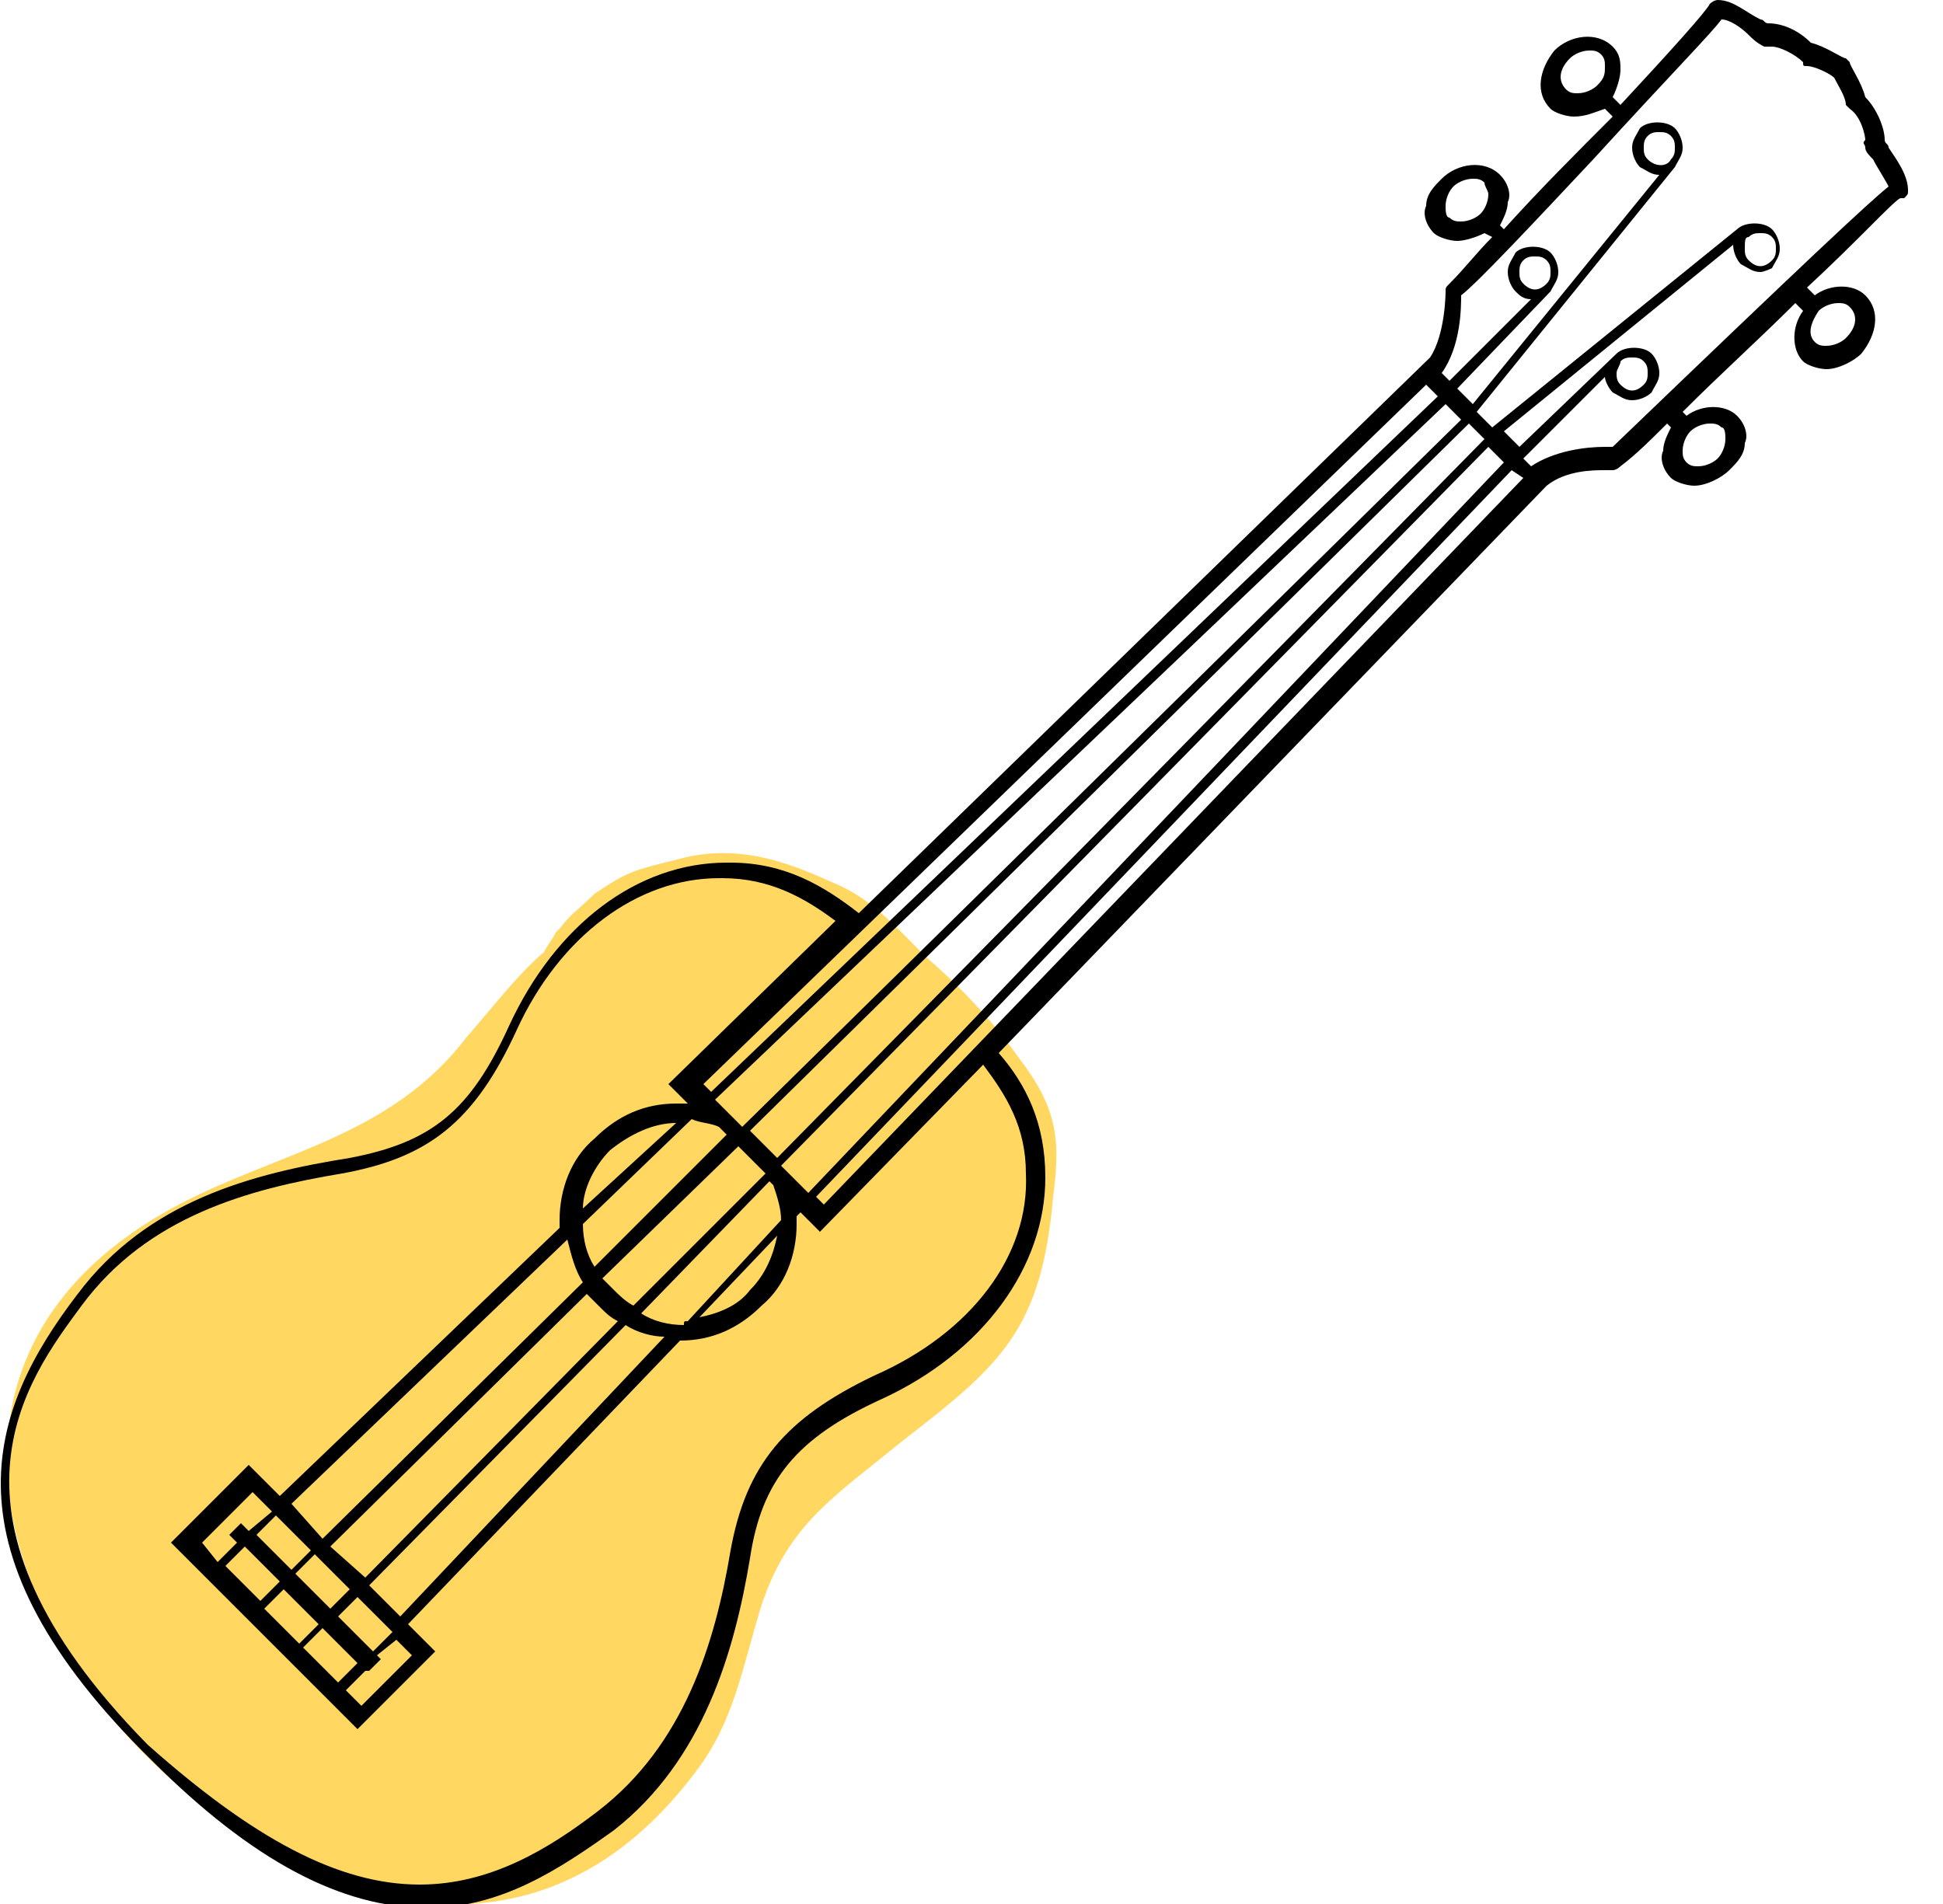
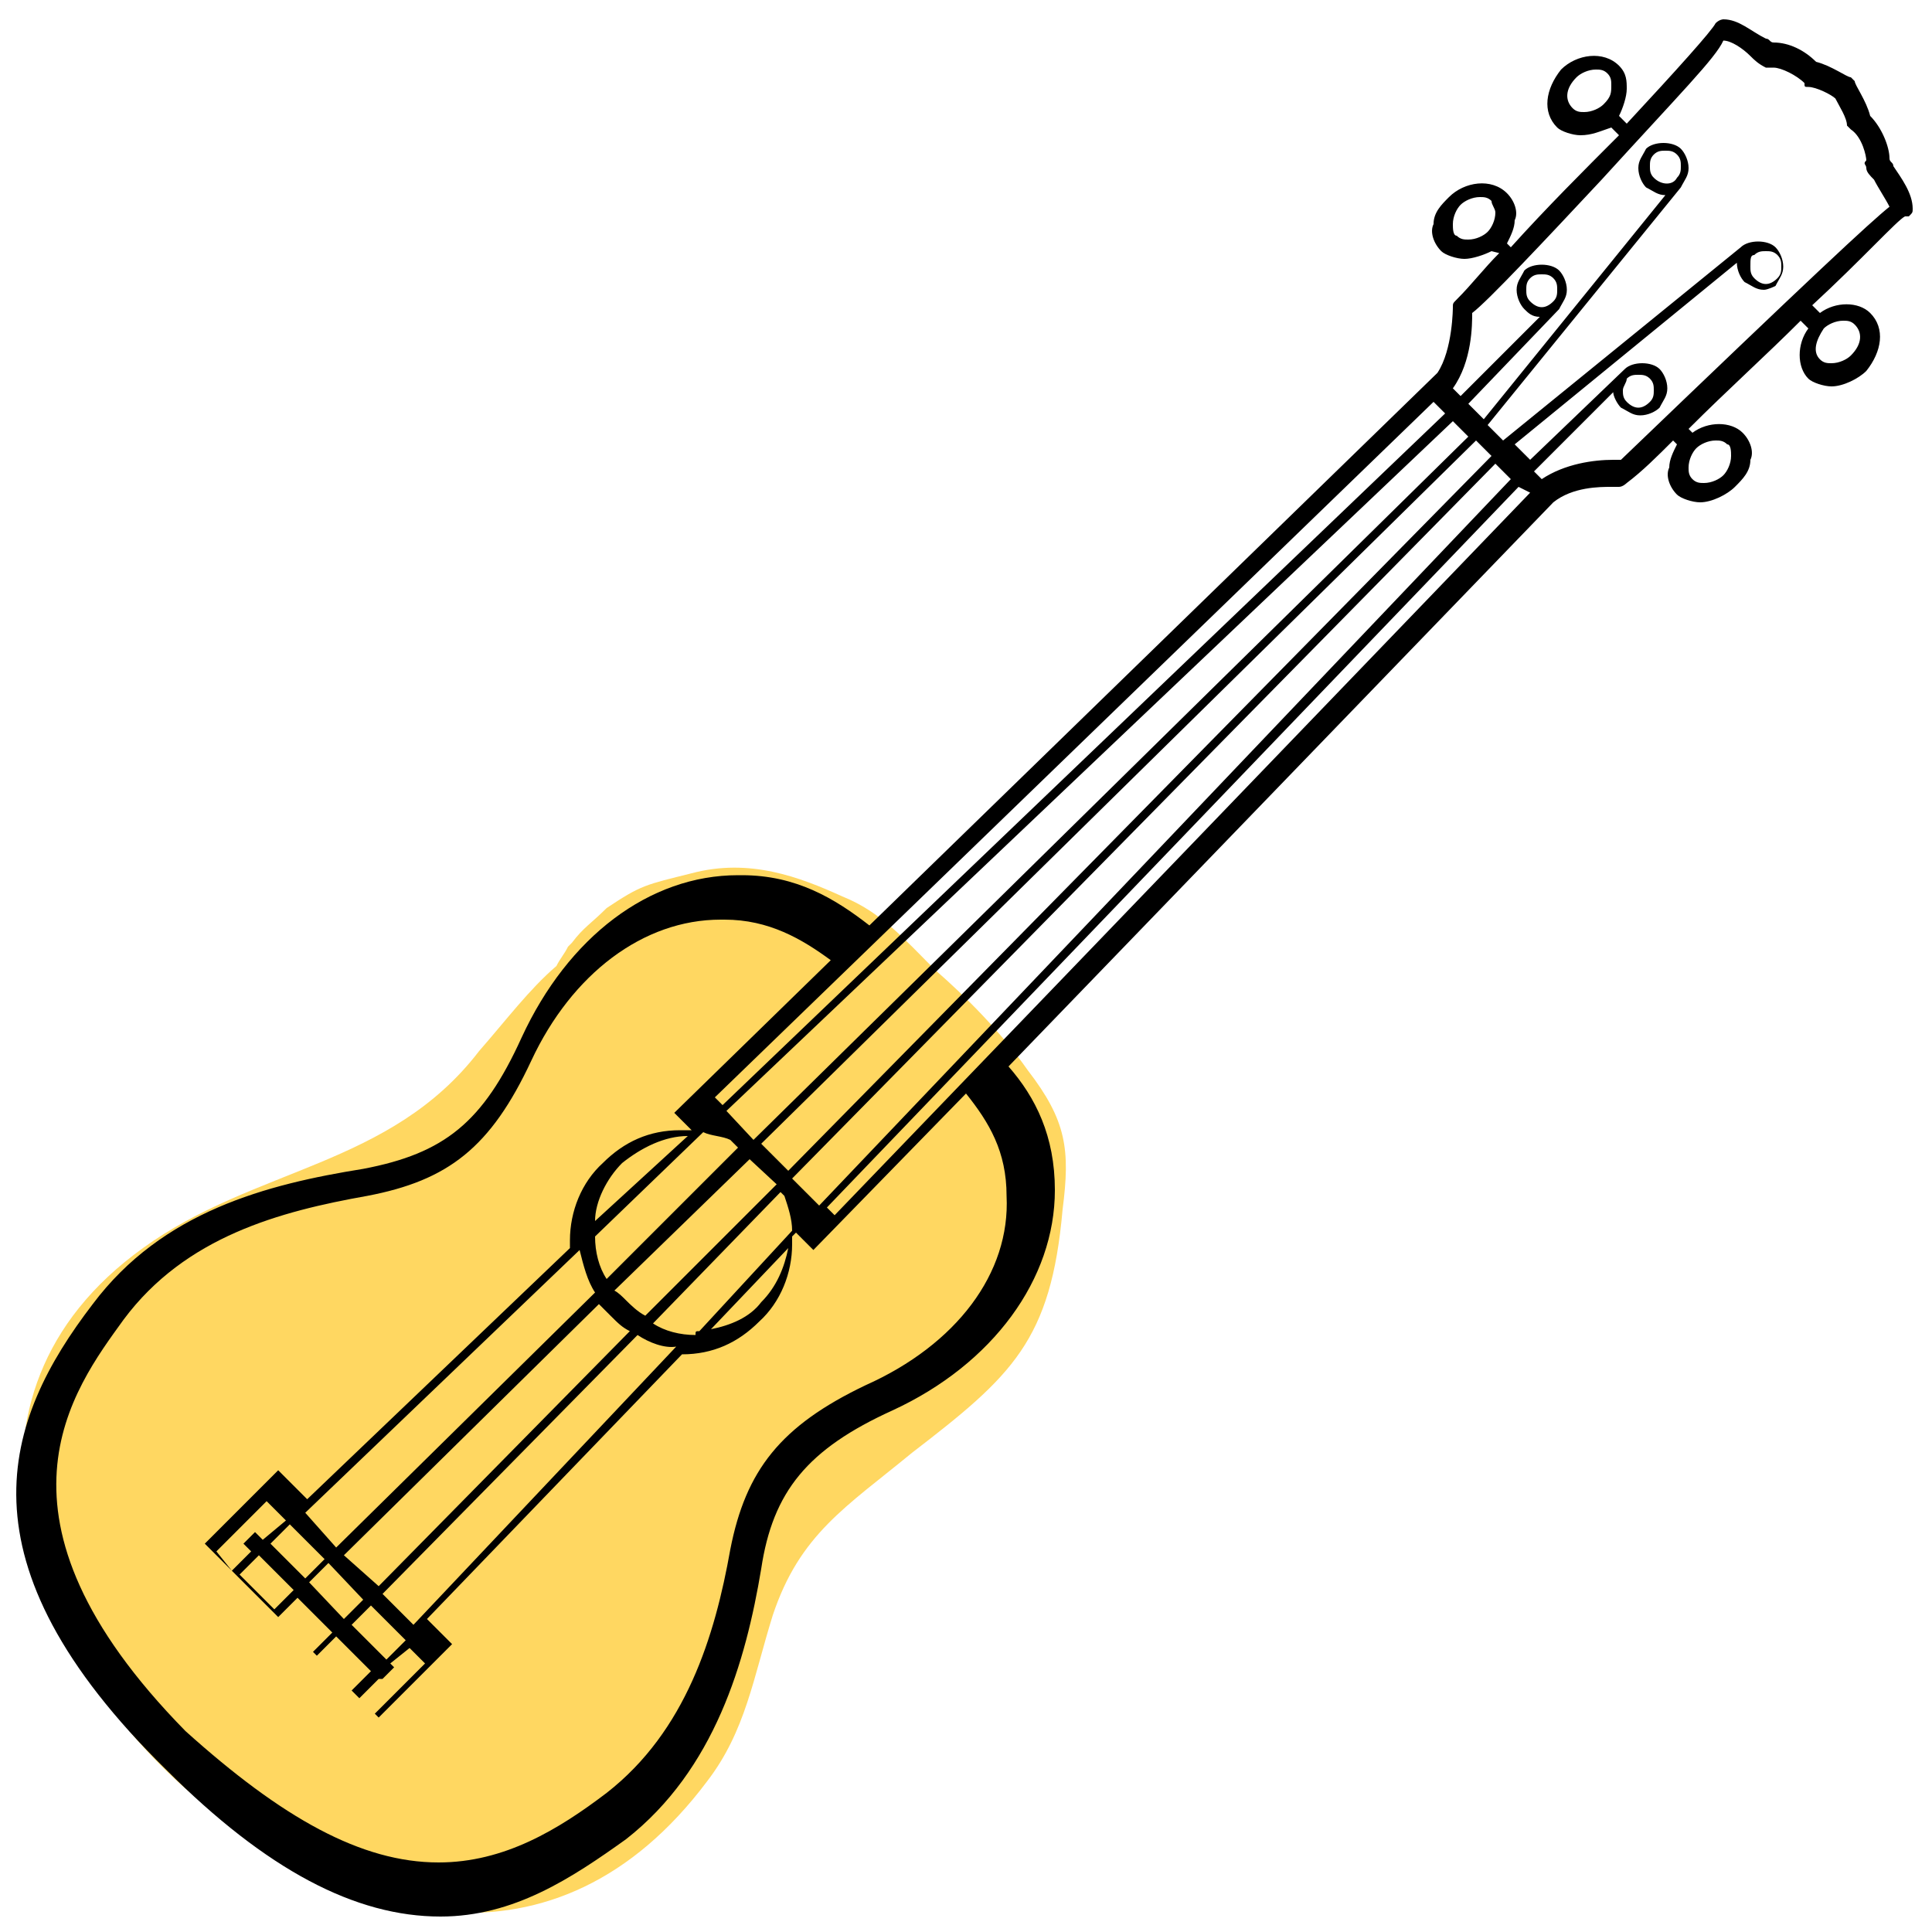
- <svg xmlns="http://www.w3.org/2000/svg" version="1.1" x="0px" y="0px" viewBox="0 0 50 49" style="enable-background:new 0 0 50 49;" xml:space="preserve">
+ <svg xmlns="http://www.w3.org/2000/svg" version="1.1" id="Layer_1" x="0px" y="0px" viewBox="0 0 100 100" style="enable-background:new 0 0 100 100;" xml:space="preserve">
  <style type="text/css">
	.st0{fill:#FFD761;}
</style>
  <g id="colour">
-     <path class="st0" d="M26.2,27.2c-0.7-1-1.6-1.9-2.4-2.6c-0.8-0.8-1.4-1.5-2.4-1.9c-1.1-0.5-2.4-1-3.9-0.6c-1.2,0.3-1.3,0.3-2.2,0.9   c-0.4,0.4-0.6,0.5-0.9,0.9l-0.1,0.1c-0.1,0.2-0.2,0.3-0.3,0.5c-0.7,0.6-1.3,1.4-2,2.2c-2.3,3-5.8,3-8.7,5.1   c-5.3,3.8-3.1,10.2,1,13.9c4.2,3.7,9.7,5.1,13.6-0.1c1-1.3,1.2-2.7,1.7-4.3c0.7-2.1,1.9-2.8,3.6-4.2c2.6-2,3.6-2.9,3.9-6.3   C27.3,29.3,27.2,28.5,26.2,27.2z" />
+     <path class="st0" d="M53.2,55.4c-1.4-2-3.2-3.8-4.8-5.2c-1.6-1.6-2.8-3-4.8-3.8c-2.2-1-4.8-2-7.8-1.2c-2.4,0.6-2.6,0.6-4.4,1.8   c-0.8,0.8-1.2,1-1.8,1.8L29.4,49c-0.2,0.4-0.4,0.6-0.6,1c-1.4,1.2-2.6,2.8-4,4.4c-4.6,6-11.6,6-17.4,10.2   c-10.6,7.6-6.2,20.4,2,27.8c8.4,7.4,19.4,10.2,27.2-0.2c2-2.6,2.4-5.4,3.4-8.6c1.4-4.2,3.8-5.6,7.2-8.4c5.2-4,7.2-5.8,7.8-12.6   C55.4,59.5,55.2,58,53.2,55.4z" />
  </g>
-   <g id="Layer_1">
-     <path d="M2,33.3c1.8-2.4,4.5-3.1,7-3.5c2.1-0.4,3.1-1.2,4.1-3.4c1.2-2.6,3.3-4.2,5.6-4.2l0.1,0c1.4,0,2.4,0.6,3.3,1.3L36.8,9.2l0,0   c0.4-0.6,0.4-1.7,0.4-1.7c0-0.1,0-0.1,0.1-0.2c0.4-0.4,0.7-0.8,1.1-1.2L38.2,6c-0.2,0.1-0.5,0.2-0.7,0.2c-0.2,0-0.5-0.1-0.6-0.2   c-0.2-0.2-0.3-0.5-0.2-0.7c0-0.3,0.2-0.5,0.4-0.7c0.4-0.4,1.1-0.5,1.5-0.1c0.2,0.2,0.3,0.5,0.2,0.7c0,0.2-0.1,0.4-0.2,0.6l0.1,0.1   c0.9-1,1.9-2,2.8-2.9l-0.2-0.2C41,2.9,40.8,3,40.5,3c-0.2,0-0.5-0.1-0.6-0.2c-0.4-0.4-0.3-1,0.1-1.5c0.4-0.4,1.1-0.5,1.5-0.1   c0.2,0.2,0.2,0.4,0.2,0.6c0,0.2-0.1,0.5-0.2,0.7l0.2,0.2C43,1.3,43.9,0.3,44,0.1C44.1,0,44.2,0,44.2,0c0.4,0,0.7,0.3,1.1,0.5   c0.1,0,0.1,0.1,0.2,0.1c0.4,0,0.8,0.2,1.1,0.5c0.4,0.1,0.8,0.4,0.9,0.4c0,0,0,0,0.1,0.1c0,0.1,0.3,0.5,0.4,0.9   c0.3,0.3,0.5,0.8,0.5,1.1c0,0.1,0.1,0.1,0.1,0.2c0.2,0.3,0.5,0.7,0.5,1.1c0,0.1,0,0.1-0.1,0.2c0,0,0,0-0.1,0   c-0.2,0.1-1.1,1.1-2.4,2.3l0.2,0.2c0.4-0.3,1-0.3,1.3,0c0.4,0.4,0.3,1-0.1,1.5c-0.2,0.2-0.6,0.4-0.9,0.4c-0.2,0-0.5-0.1-0.6-0.2   c-0.3-0.3-0.3-0.9,0-1.3l-0.2-0.2c-0.9,0.9-1.9,1.8-2.9,2.8l0.1,0.1c0.4-0.3,1-0.3,1.3,0c0.2,0.2,0.3,0.5,0.2,0.7   c0,0.3-0.2,0.5-0.4,0.7c-0.2,0.2-0.6,0.4-0.9,0.4c-0.2,0-0.5-0.1-0.6-0.2c-0.2-0.2-0.3-0.5-0.2-0.7c0-0.2,0.1-0.4,0.2-0.6l-0.1-0.1   c-0.4,0.4-0.8,0.8-1.2,1.1c0,0-0.1,0.1-0.2,0.1c0,0,0.1,0-0.2,0c-0.3,0-1,0-1.5,0.4l0,0L25.7,27.1c0.7,0.8,1.2,1.8,1.2,3.2   c0,2.3-1.6,4.5-4.2,5.7c-2.2,1-3.1,2.1-3.4,4.1c-0.4,2.4-1.2,5.2-3.5,7c-1.4,1-2.9,2-4.8,2c-2.2,0-4.5-1.2-7.1-3.8   C-1.6,39.9-0.3,36.3,2,33.3z M10.8,48.5c1.8,0,3.3-0.9,4.6-1.9c2.2-1.7,3-4.3,3.4-6.7c0.4-2.2,1.4-3.4,3.7-4.5   c2.5-1.1,4-3.1,3.9-5.2c0-1.2-0.5-2-1.1-2.8l-4.2,4.3l-0.5-0.5l-0.1,0.1c0,0.1,0,0.1,0,0.2c0,0.8-0.3,1.6-0.9,2.1   c-0.6,0.6-1.3,0.9-2.1,0.9c0,0,0,0,0,0l-7,7.3l0.7,0.7l-2,2l-4.8-4.8l2-2l0.8,0.8l7.2-6.9c0-0.1,0-0.1,0-0.2c0-0.8,0.3-1.6,0.9-2.1   c0.6-0.6,1.3-0.9,2.1-0.9c0.1,0,0.2,0,0.3,0l-0.5-0.5l4.3-4.2c-0.8-0.6-1.7-1.1-2.9-1.1l-0.1,0c-2.1,0-4.1,1.5-5.2,3.9   c-1.1,2.4-2.3,3.3-4.5,3.7c-2.4,0.4-5,1.1-6.7,3.4c-1.4,1.9-4.1,5.4,1.7,11.3C6.5,47.3,8.7,48.5,10.8,48.5z M41.5,11.5   c5.1-4.9,6.6-6.3,7.1-6.7c-0.1-0.2-0.3-0.5-0.4-0.7C48.1,4,48,3.9,48,3.8c0-0.1-0.1-0.1,0-0.2c0-0.1-0.1-0.6-0.4-0.8   c0,0-0.1-0.1-0.1-0.1c0-0.2-0.2-0.5-0.3-0.7c-0.1-0.1-0.5-0.3-0.7-0.3c-0.1,0-0.1,0-0.1-0.1c-0.2-0.2-0.6-0.4-0.8-0.4c0,0,0,0,0,0   c-0.1,0-0.1,0-0.2,0C45.2,1.1,45.1,1,45,0.9c-0.2-0.2-0.5-0.4-0.7-0.4C44,0.9,43.1,1.8,41,4.1c-1.5,1.6-3,3.2-3.4,3.5   c0,0.3,0,1.3-0.5,2l0.2,0.2l2.1-2.1c-0.2,0-0.3-0.1-0.4-0.2c-0.1-0.1-0.2-0.3-0.2-0.5c0-0.2,0.1-0.3,0.2-0.5c0.2-0.2,0.7-0.2,0.9,0   c0.1,0.1,0.2,0.3,0.2,0.5c0,0.2-0.1,0.3-0.2,0.5l0,0c0,0,0,0,0,0c0,0,0,0,0,0L37.5,10l0.3,0.3l0.1,0.1l4.8-5.9   c-0.2,0-0.3-0.1-0.5-0.2c-0.1-0.1-0.2-0.3-0.2-0.5c0-0.2,0.1-0.3,0.2-0.5c0.2-0.2,0.7-0.2,0.9,0c0.1,0.1,0.2,0.3,0.2,0.5   c0,0.2-0.1,0.3-0.2,0.5l0,0l-5.1,6.3l0.4,0.4l6.3-5.1l0,0c0.2-0.2,0.7-0.2,0.9,0c0.1,0.1,0.2,0.3,0.2,0.5c0,0.2-0.1,0.3-0.2,0.5   C45.6,6.9,45.4,7,45.3,7c-0.2,0-0.3-0.1-0.5-0.2c-0.1-0.1-0.2-0.3-0.2-0.5l-5.9,4.8l0.4,0.4l2.5-2.4l0,0c0.2-0.2,0.7-0.2,0.9,0   c0.1,0.1,0.2,0.3,0.2,0.5c0,0.2-0.1,0.3-0.2,0.5c-0.1,0.1-0.3,0.2-0.5,0.2c-0.2,0-0.3-0.1-0.5-0.2c-0.1-0.1-0.2-0.3-0.2-0.4   l-2.1,2.1l0.2,0.2c0.6-0.4,1.4-0.5,1.9-0.5C41.4,11.5,41.4,11.5,41.5,11.5z M15,31.5c0,0.4,0.1,0.8,0.3,1.1l3.4-3.4l-0.2-0.2   c-0.2-0.1-0.5-0.1-0.7-0.2L15,31.5z M17.4,28.9c-0.6,0-1.2,0.3-1.7,0.7c-0.4,0.4-0.7,1-0.7,1.5L17.4,28.9z M5.6,40.2l0.5-0.5   l-0.2-0.2l0.3-0.3l0.2,0.2L7,38.9l-0.5-0.5l-1.3,1.3L5.6,40.2z M6.7,41.2l0.5-0.5l-0.9-0.9l-0.5,0.5L6.7,41.2z M8.5,41.4L9,40.9   l-0.9-0.9l-0.5,0.5L8.5,41.4z M8.7,41.6l0.9,0.9l0.5-0.5l-0.9-0.9L8.7,41.6z M9.7,42.6l0.1,0.1l-0.3,0.3L9.4,43l-0.5,0.5l0.4,0.4   l1.3-1.3l-0.4-0.4L9.7,42.6z M9.2,42.8l-0.9-0.9l-0.5,0.5l0.9,0.9L9.2,42.8z M8.2,41.8l-0.9-0.9l-0.5,0.5l0.9,0.9L8.2,41.8z    M6.6,39.5l0.9,0.9L8,39.9l-0.9-0.9L6.6,39.5z M9.4,40.6l6.5-6.6c-0.2-0.1-0.3-0.2-0.5-0.4c-0.1-0.1-0.2-0.2-0.3-0.3l-6.6,6.5   L9.4,40.6z M17.7,34l2.4-2.6c0-0.3-0.1-0.6-0.2-0.9l-0.1-0.1l-3.3,3.4c0.3,0.2,0.7,0.3,1.1,0.3C17.6,34,17.6,34,17.7,34z M18,33.9   c0.5-0.1,1-0.3,1.3-0.7c0.4-0.4,0.6-0.9,0.7-1.4L18,33.9z M38.2,11.3l-0.4-0.4L19.3,29.1l0.7,0.7L38.2,11.3z M15.8,33.2   c0.1,0.1,0.3,0.3,0.5,0.4l3.4-3.4l-0.7-0.7l-3.5,3.4C15.6,33,15.7,33.1,15.8,33.2z M19.1,29l18.5-18.2l-0.4-0.4L18.4,28.3L19.1,29z    M38.3,11.5L20.1,30l0.7,0.7l17.9-18.8L38.3,11.5z M16.1,34.1l-6.6,6.7l0.8,0.8l6.8-7.2C16.8,34.4,16.4,34.3,16.1,34.1z M8.3,39.6   L15,33c-0.2-0.3-0.3-0.7-0.4-1.1l-7.1,6.8L8.3,39.6z M18.1,27.9l0.2,0.2L37,10.2l-0.3-0.3L18.1,27.9z M39.8,7.3   c0.1-0.1,0.1-0.2,0.1-0.3c0-0.1,0-0.2-0.1-0.3c-0.1-0.1-0.2-0.1-0.3-0.1c-0.1,0-0.2,0-0.3,0.1c-0.1,0.1-0.1,0.2-0.1,0.3   c0,0.1,0,0.2,0.1,0.3C39.4,7.5,39.6,7.5,39.8,7.3z M43,4.1c0.1-0.1,0.1-0.2,0.1-0.3s0-0.2-0.1-0.3c-0.1-0.1-0.2-0.1-0.3-0.1   c-0.1,0-0.2,0-0.3,0.1c-0.1,0.1-0.1,0.2-0.1,0.3s0,0.2,0.1,0.3C42.6,4.3,42.9,4.3,43,4.1z M44.9,6.4c0,0.1,0,0.2,0.1,0.3   c0.2,0.2,0.4,0.2,0.6,0c0.1-0.1,0.1-0.2,0.1-0.3c0-0.1,0-0.2-0.1-0.3c-0.1-0.1-0.2-0.1-0.3-0.1c-0.1,0-0.2,0-0.3,0.1   C44.9,6.1,44.9,6.2,44.9,6.4z M41.6,9.6c0,0.1,0,0.2,0.1,0.3c0.2,0.2,0.4,0.2,0.6,0c0.1-0.1,0.1-0.2,0.1-0.3c0-0.1,0-0.2-0.1-0.3   c-0.1-0.1-0.2-0.1-0.3-0.1c-0.1,0-0.2,0-0.3,0.1C41.7,9.4,41.6,9.5,41.6,9.6z M38.9,12.1L21,30.8l0.2,0.2l18-18.7L38.9,12.1z    M38.2,4.7c-0.1-0.1-0.2-0.1-0.3-0.1c-0.2,0-0.4,0.1-0.5,0.2c-0.1,0.1-0.2,0.3-0.2,0.5c0,0.1,0,0.3,0.1,0.3   c0.1,0.1,0.2,0.1,0.3,0.1c0.2,0,0.4-0.1,0.5-0.2c0.1-0.1,0.2-0.3,0.2-0.5C38.3,4.9,38.2,4.8,38.2,4.7z M41.2,1.4   c-0.1-0.1-0.2-0.1-0.3-0.1c-0.2,0-0.4,0.1-0.5,0.2c-0.3,0.3-0.3,0.6-0.1,0.8c0.1,0.1,0.2,0.1,0.3,0.1c0.2,0,0.4-0.1,0.5-0.2   c0.2-0.2,0.2-0.3,0.2-0.5C41.3,1.6,41.3,1.5,41.2,1.4z M46.7,8.8c0.1,0.1,0.2,0.1,0.3,0.1c0.2,0,0.4-0.1,0.5-0.2   c0.3-0.3,0.3-0.6,0.1-0.8c-0.1-0.1-0.2-0.1-0.3-0.1c-0.2,0-0.4,0.1-0.5,0.2C46.6,8.3,46.5,8.6,46.7,8.8z M43.4,11.9   c0.1,0.1,0.2,0.1,0.3,0.1c0.2,0,0.4-0.1,0.5-0.2c0.1-0.1,0.2-0.3,0.2-0.5c0-0.1,0-0.3-0.1-0.3c-0.1-0.1-0.2-0.1-0.3-0.1   c-0.2,0-0.4,0.1-0.5,0.2c-0.1,0.1-0.2,0.3-0.2,0.5C43.3,11.7,43.3,11.8,43.4,11.9z" />
+   <g id="Layer_1_1_">
+     <path d="M4.8,67.5c3.6-4.8,9-6.2,14-7c4.2-0.8,6.2-2.4,8.2-6.8c2.4-5.2,6.6-8.4,11.2-8.4h0.2c2.8,0,4.8,1.2,6.6,2.6l29.4-28.6l0,0   c0.8-1.2,0.8-3.4,0.8-3.4c0-0.2,0-0.2,0.2-0.4c0.8-0.8,1.4-1.6,2.2-2.4L77.2,13c-0.4,0.2-1,0.4-1.4,0.4s-1-0.2-1.2-0.4   c-0.4-0.4-0.6-1-0.4-1.4c0-0.6,0.4-1,0.8-1.4c0.8-0.8,2.2-1,3-0.2c0.4,0.4,0.6,1,0.4,1.4c0,0.4-0.2,0.8-0.4,1.2l0.2,0.2   c1.8-2,3.8-4,5.6-5.8l-0.4-0.4c-0.6,0.2-1,0.4-1.6,0.4c-0.4,0-1-0.2-1.2-0.4c-0.8-0.8-0.6-2,0.2-3c0.8-0.8,2.2-1,3-0.2   c0.4,0.4,0.4,0.8,0.4,1.2S84,5.6,83.8,6l0.4,0.4c2.6-2.8,4.4-4.8,4.6-5.2C89,1,89.2,1,89.2,1c0.8,0,1.4,0.6,2.2,1   c0.2,0,0.2,0.2,0.4,0.2c0.8,0,1.6,0.4,2.2,1C94.8,3.4,95.6,4,95.8,4c0,0,0,0,0.2,0.2c0,0.2,0.6,1,0.8,1.8c0.6,0.6,1,1.6,1,2.2   c0,0.2,0.2,0.2,0.2,0.4c0.4,0.6,1,1.4,1,2.2c0,0.2,0,0.2-0.2,0.4c0,0,0,0-0.2,0c-0.4,0.2-2.2,2.2-4.8,4.6l0.4,0.4   c0.8-0.6,2-0.6,2.6,0c0.8,0.8,0.6,2-0.2,3c-0.4,0.4-1.2,0.8-1.8,0.8c-0.4,0-1-0.2-1.2-0.4C93,19,93,17.8,93.6,17l-0.4-0.4   c-1.8,1.8-3.8,3.6-5.8,5.6l0.2,0.2c0.8-0.6,2-0.6,2.6,0c0.4,0.4,0.6,1,0.4,1.4c0,0.6-0.4,1-0.8,1.4S88.6,26,88,26   c-0.4,0-1-0.2-1.2-0.4c-0.4-0.4-0.6-1-0.4-1.4c0-0.4,0.2-0.8,0.4-1.2l-0.2-0.2c-0.8,0.8-1.6,1.6-2.4,2.2c0,0-0.2,0.2-0.4,0.2   c0,0,0.2,0-0.4,0s-2,0-3,0.8l0,0L52.2,55.2c1.4,1.6,2.4,3.6,2.4,6.4c0,4.6-3.2,9-8.4,11.4c-4.4,2-6.2,4.2-6.8,8.2   c-0.8,4.8-2.4,10.4-7,14c-2.8,2-5.8,4-9.6,4c-4.4,0-9-2.4-14.2-7.6C-2.4,80.8,0.2,73.5,4.8,67.5z M22.7,96.4c3.4,0,6.2-1.7,8.7-3.6   c4.1-3.2,5.6-8.1,6.4-12.6c0.8-4.1,2.6-6.4,7-8.5c4.7-2.1,7.5-5.8,7.3-9.8c0-2.3-0.9-3.8-2.1-5.3l-7.9,8.1l-0.9-0.9L41,64   c0,0.2,0,0.2,0,0.4c0,1.5-0.6,3-1.7,4c-1.1,1.1-2.4,1.7-4,1.7l0,0L22.1,83.8l1.3,1.3l-3.8,3.8l-9-9l3.8-3.8l1.5,1.5l13.6-13   c0-0.2,0-0.2,0-0.4c0-1.5,0.6-3,1.7-4c1.1-1.1,2.4-1.7,4-1.7c0.2,0,0.4,0,0.6,0l-0.9-0.9l8.1-7.9c-1.5-1.1-3.2-2.1-5.5-2.1h-0.2   c-4,0-7.7,2.8-9.8,7.3s-4.3,6.2-8.5,7c-4.5,0.8-9.4,2.1-12.6,6.4c-2.6,3.6-7.7,10.2,3.2,21.3C14.6,94.1,18.7,96.4,22.7,96.4z    M83.9,23.8c10-9.6,12.9-12.3,13.9-13.1c-0.2-0.4-0.6-1-0.8-1.4c-0.2-0.2-0.4-0.4-0.4-0.6c0-0.2-0.2-0.2,0-0.4   c0-0.2-0.2-1.2-0.8-1.6l-0.2-0.2c0-0.4-0.4-1-0.6-1.4c-0.2-0.2-1-0.6-1.4-0.6c-0.2,0-0.2,0-0.2-0.2c-0.4-0.4-1.2-0.8-1.6-0.8l0,0   c-0.2,0-0.2,0-0.4,0c-0.4-0.2-0.6-0.4-0.8-0.6c-0.4-0.4-1-0.8-1.4-0.8C88.8,3,87,4.8,82.9,9.3c-2.9,3.1-5.9,6.3-6.7,6.9   c0,0.6,0,2.5-1,3.9l0.4,0.4l4.1-4.1c-0.4,0-0.6-0.2-0.8-0.4c-0.2-0.2-0.4-0.6-0.4-1c0-0.4,0.2-0.6,0.4-1c0.4-0.4,1.4-0.4,1.8,0   c0.2,0.2,0.4,0.6,0.4,1c0,0.4-0.2,0.6-0.4,1l0,0l0,0l0,0L76,20.9l0.6,0.6l0.2,0.2l9.4-11.6c-0.4,0-0.6-0.2-1-0.4   c-0.2-0.2-0.4-0.6-0.4-1c0-0.4,0.2-0.6,0.4-1c0.4-0.4,1.4-0.4,1.8,0c0.2,0.2,0.4,0.6,0.4,1c0,0.4-0.2,0.6-0.4,1l0,0L77,22l0.8,0.8   l12.3-10l0,0c0.4-0.4,1.4-0.4,1.8,0c0.2,0.2,0.4,0.6,0.4,1c0,0.4-0.2,0.6-0.4,1c0,0-0.4,0.2-0.6,0.2c-0.4,0-0.6-0.2-1-0.4   c-0.2-0.2-0.4-0.6-0.4-1L78.4,23l0.8,0.8l4.9-4.7l0,0c0.4-0.4,1.4-0.4,1.8,0c0.2,0.2,0.4,0.6,0.4,1c0,0.4-0.2,0.6-0.4,1   c-0.2,0.2-0.6,0.4-1,0.4c-0.4,0-0.6-0.2-1-0.4c-0.2-0.2-0.4-0.6-0.4-0.8l-4.1,4.1l0.4,0.4c1.2-0.8,2.7-1,3.7-1   C83.7,23.8,83.7,23.8,83.9,23.8z M30.8,64c0,0.8,0.2,1.6,0.6,2.2l6.8-6.8L37.8,59c-0.4-0.2-1-0.2-1.4-0.4L30.8,64z M35.6,58.8   c-1.2,0-2.4,0.6-3.4,1.4c-0.8,0.8-1.4,2-1.4,3L35.6,58.8z M12,81.3l1-1l-0.4-0.4l0.6-0.6l0.4,0.4l1.2-1l-1-1l-2.6,2.6L12,81.3z    M14.2,83.3l1-1l-1.8-1.8l-1,1L14.2,83.3z M17.8,83.8l1-1L17,80.9l-1,1L17.8,83.8z M18.2,84.1l1.8,1.8l1-1l-1.8-1.8L18.2,84.1z    M20.2,86.1l0.2,0.2l-0.6,0.6h-0.2l-1,1l0.8,0.8l2.6-2.6l-0.8-0.8L20.2,86.1z M19.2,86.5l-1.8-1.8l-1,1l1.8,1.8L19.2,86.5z    M17.2,84.5l-1.8-1.8l-1,1l1.8,1.8L17.2,84.5z M14,79.9l1.8,1.8l1-1L15,78.9L14,79.9z M19.6,82.1l13-13.2c-0.4-0.2-0.6-0.4-1-0.8   c-0.2-0.2-0.4-0.4-0.6-0.6l-13.2,13L19.6,82.1z M36.2,68.9l4.8-5.2c0-0.6-0.2-1.2-0.4-1.8l-0.2-0.2l-6.6,6.8   c0.6,0.4,1.4,0.6,2.2,0.6C36,68.9,36,68.9,36.2,68.9z M36.8,68.8c1-0.2,2-0.6,2.6-1.4c0.8-0.8,1.2-1.8,1.4-2.8L36.8,68.8z    M77.2,23.6l-0.8-0.8l-37,36.4l1.4,1.4L77.2,23.6z M32.4,67.3c0.2,0.2,0.6,0.6,1,0.8l6.8-6.8L38.8,60l-7,6.8   C32,66.9,32.2,67.1,32.4,67.3z M39,59l37-36.4l-0.8-0.8L37.6,57.5L39,59z M77.4,24L41,61l1.4,1.4l35.8-37.6L77.4,24z M33,69.1   L19.8,82.5l1.6,1.6L35,69.7C34.4,69.8,33.6,69.5,33,69.1z M17.4,80.1l13.4-13.2c-0.4-0.6-0.6-1.4-0.8-2.2L15.8,78.3L17.4,80.1z    M37,56.8l0.4,0.4l37.4-35.8l-0.6-0.6L37,56.8z M80.4,15.6c0.2-0.2,0.2-0.4,0.2-0.6c0-0.2,0-0.4-0.2-0.6c-0.2-0.2-0.4-0.2-0.6-0.2   s-0.4,0-0.6,0.2S79,14.8,79,15s0,0.4,0.2,0.6C79.6,16,80,16,80.4,15.6z M86.8,9.2C87,9,87,8.8,87,8.6s0-0.4-0.2-0.6   s-0.4-0.2-0.6-0.2s-0.4,0-0.6,0.2s-0.2,0.4-0.2,0.6s0,0.4,0.2,0.6C86,9.6,86.6,9.6,86.8,9.2z M90.6,13.8c0,0.2,0,0.4,0.2,0.6   c0.4,0.4,0.8,0.4,1.2,0c0.2-0.2,0.2-0.4,0.2-0.6c0-0.2,0-0.4-0.2-0.6C91.8,13,91.6,13,91.4,13s-0.4,0-0.6,0.2   C90.6,13.2,90.6,13.4,90.6,13.8z M84,20.2c0,0.2,0,0.4,0.2,0.6c0.4,0.4,0.8,0.4,1.2,0c0.2-0.2,0.2-0.4,0.2-0.6s0-0.4-0.2-0.6   s-0.4-0.2-0.6-0.2s-0.4,0-0.6,0.2C84.2,19.8,84,20,84,20.2z M78.6,25.2L42.8,62.5l0.4,0.4l36-37.4L78.6,25.2z M77.2,10.4   c-0.2-0.2-0.4-0.2-0.6-0.2c-0.4,0-0.8,0.2-1,0.4s-0.4,0.6-0.4,1c0,0.2,0,0.6,0.2,0.6c0.2,0.2,0.4,0.2,0.6,0.2c0.4,0,0.8-0.2,1-0.4   s0.4-0.6,0.4-1C77.4,10.8,77.2,10.6,77.2,10.4z M83.2,3.8c-0.2-0.2-0.4-0.2-0.6-0.2c-0.4,0-0.8,0.2-1,0.4C81,4.6,81,5.2,81.4,5.6   c0.2,0.2,0.4,0.2,0.6,0.2c0.4,0,0.8-0.2,1-0.4c0.4-0.4,0.4-0.6,0.4-1C83.4,4.2,83.4,4,83.2,3.8z M94.2,18.6   c0.2,0.2,0.4,0.2,0.6,0.2c0.4,0,0.8-0.2,1-0.4c0.6-0.6,0.6-1.2,0.2-1.6c-0.2-0.2-0.4-0.2-0.6-0.2c-0.4,0-0.8,0.2-1,0.4   C94,17.6,93.8,18.2,94.2,18.6z M87.6,24.8C87.8,25,88,25,88.2,25c0.4,0,0.8-0.2,1-0.4c0.2-0.2,0.4-0.6,0.4-1c0-0.2,0-0.6-0.2-0.6   c-0.2-0.2-0.4-0.2-0.6-0.2c-0.4,0-0.8,0.2-1,0.4c-0.2,0.2-0.4,0.6-0.4,1C87.4,24.4,87.4,24.6,87.6,24.8z" />
  </g>
</svg>
